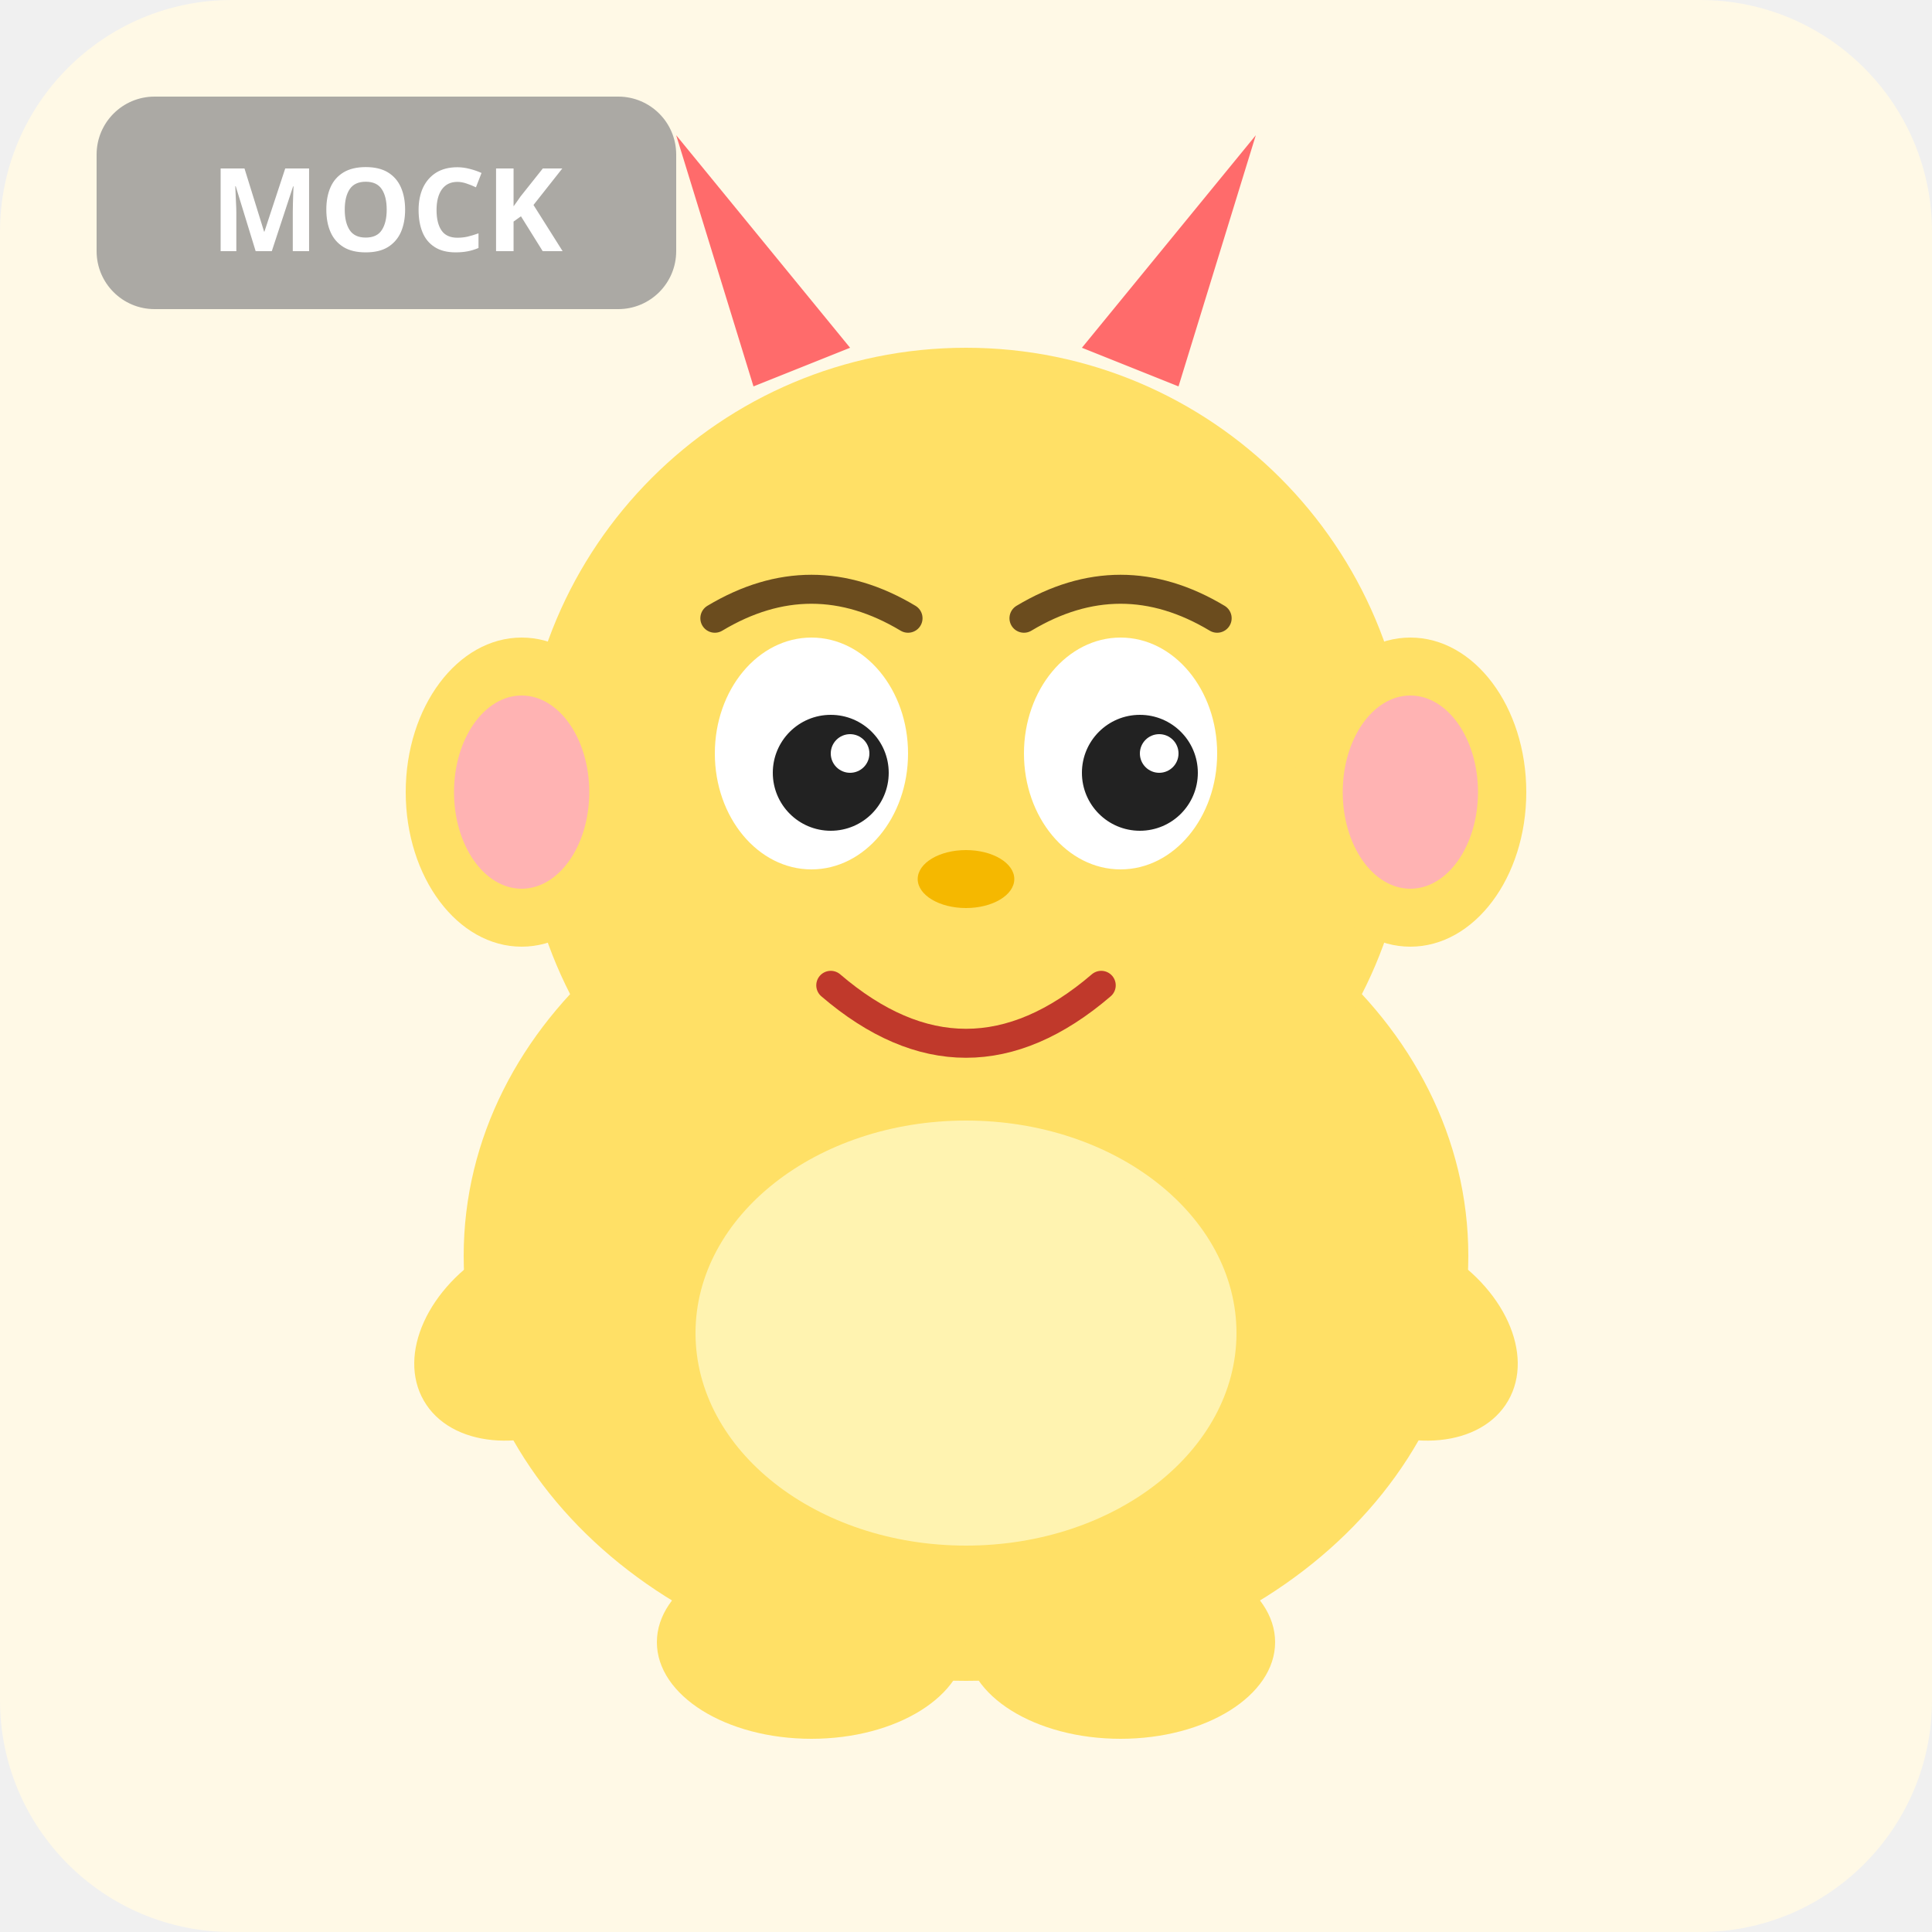
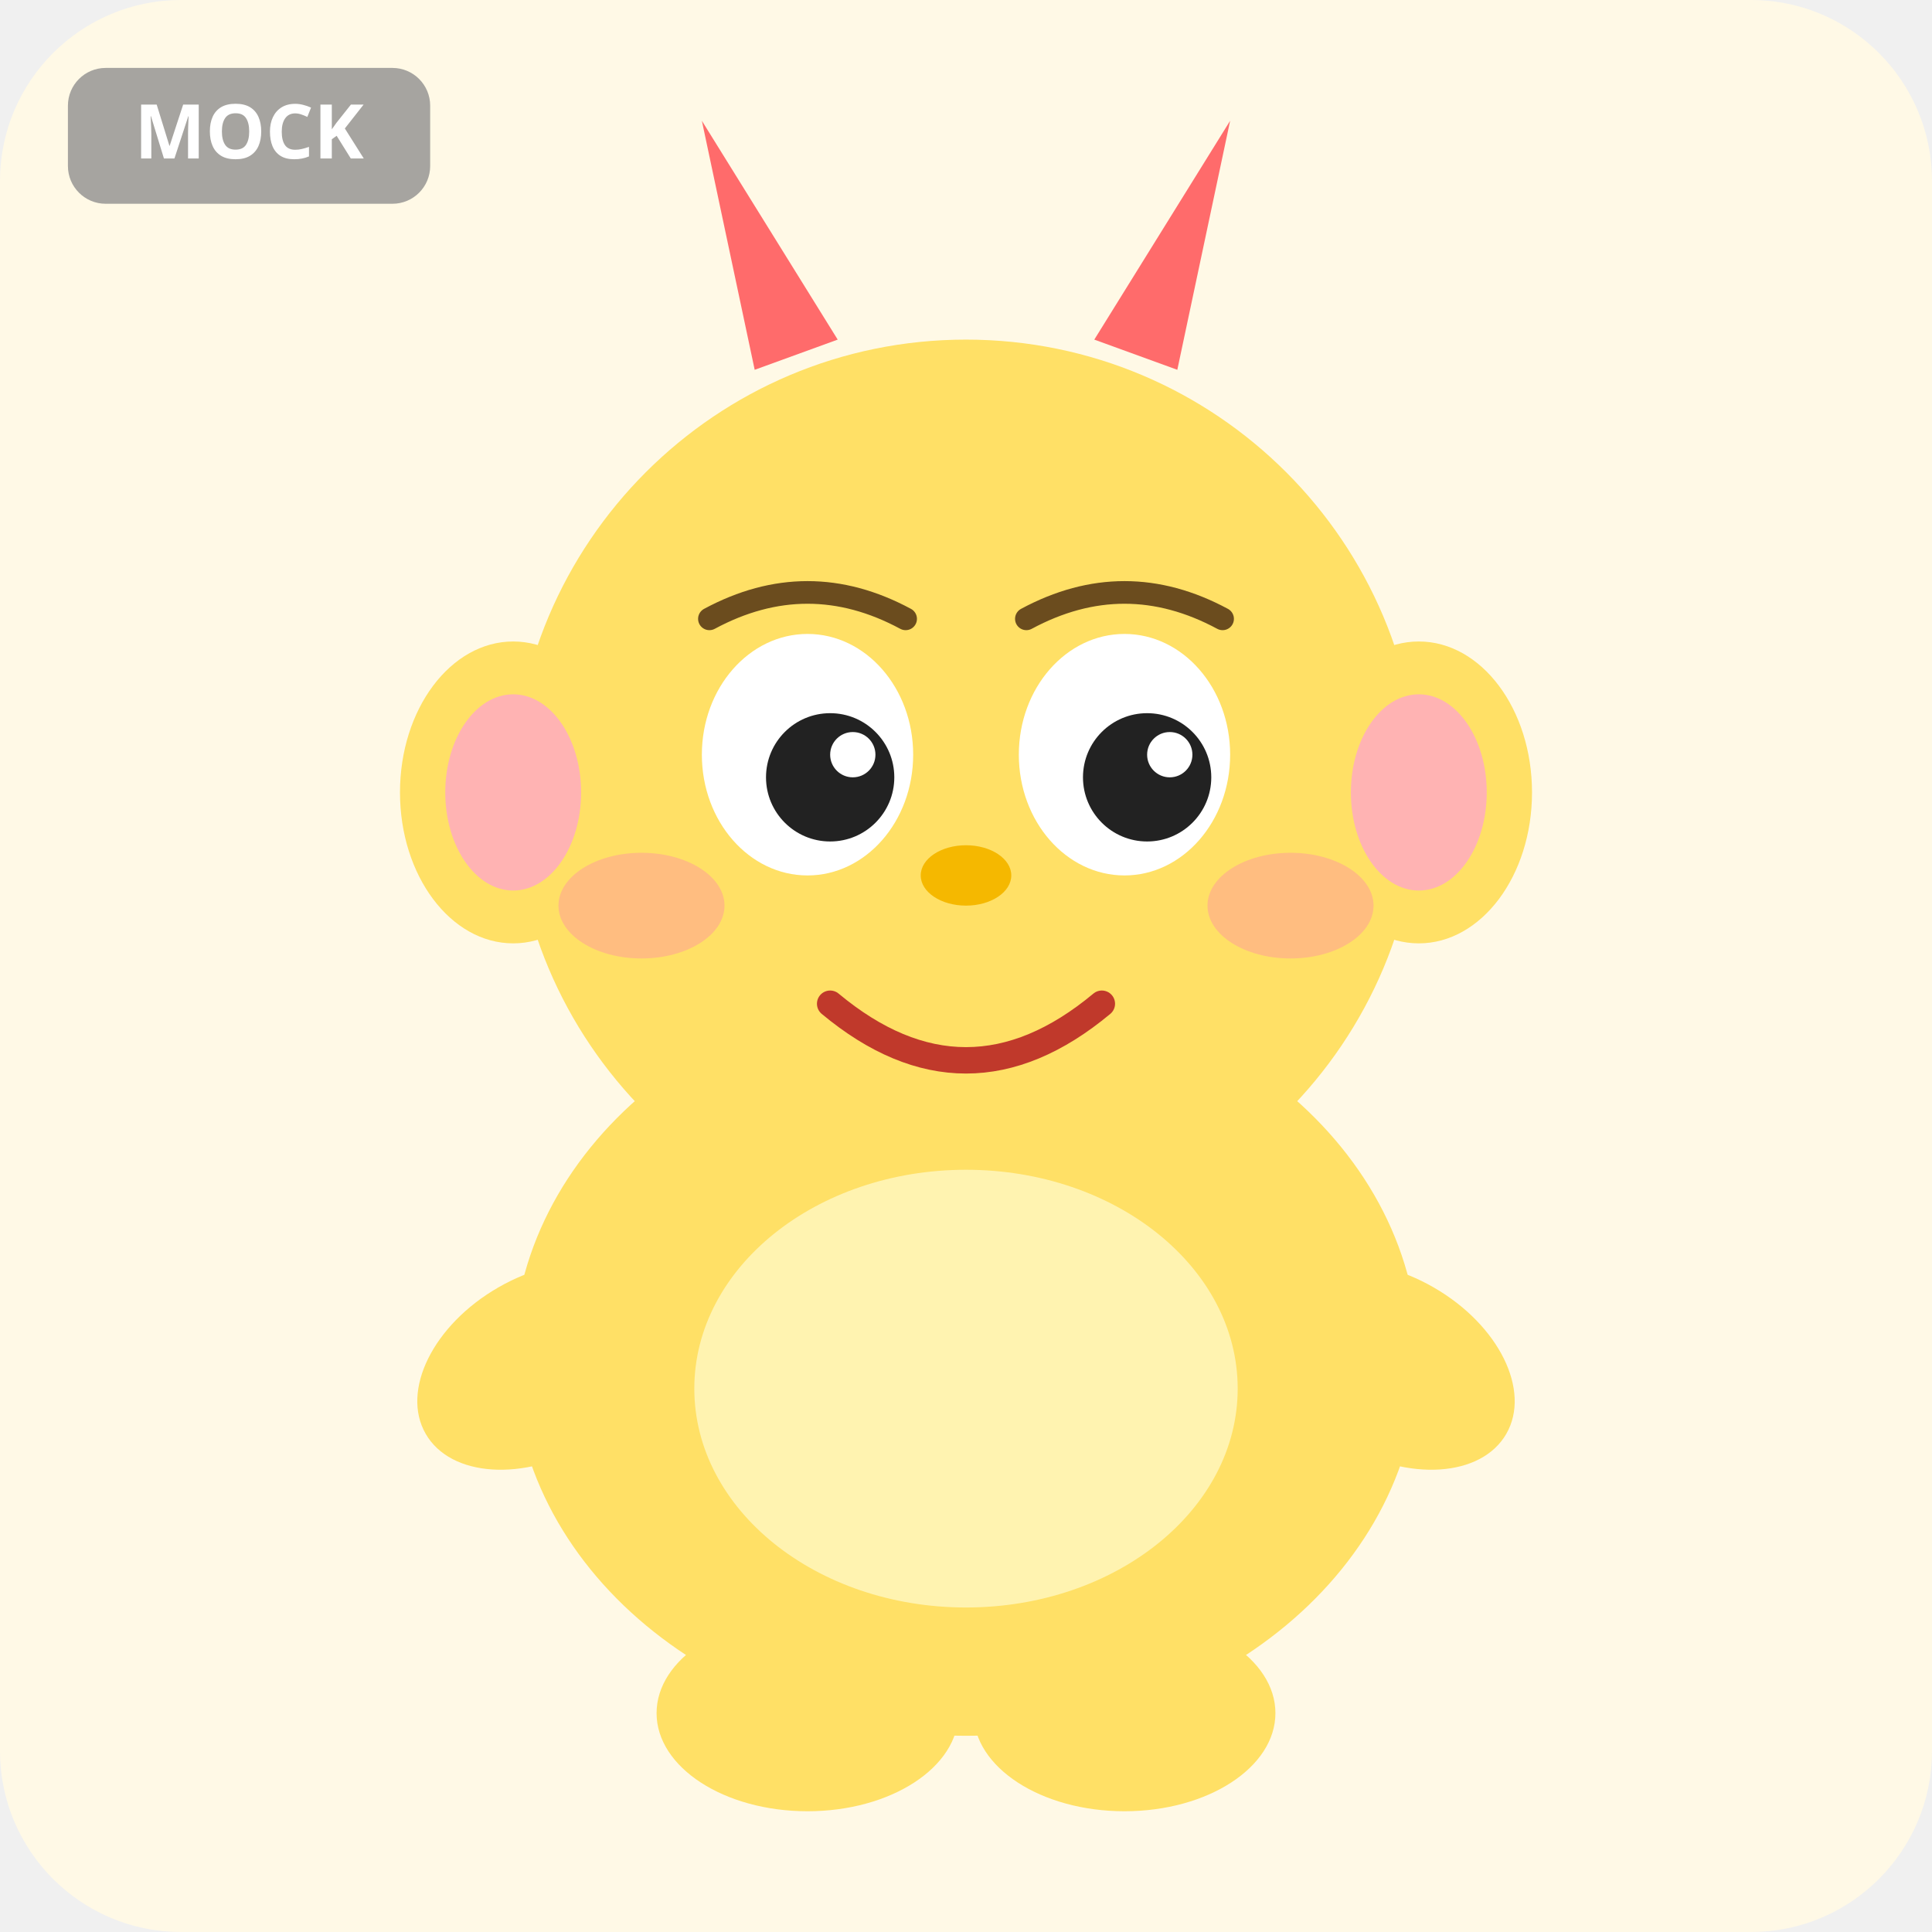
- <svg xmlns="http://www.w3.org/2000/svg" viewBox="0 0 200 200" width="200" height="200">
-   <rect width="200" height="200" rx="24" fill="#fff9e6" />
-   <ellipse cx="100" cy="130" rx="52" ry="44" fill="#ffe066" />
-   <circle cx="100" cy="82" r="46" fill="#ffe066" />
-   <ellipse cx="84" cy="78" rx="10" ry="12" fill="white" />
-   <ellipse cx="116" cy="78" rx="10" ry="12" fill="white" />
-   <circle cx="86" cy="80" r="6" fill="#222" />
-   <circle cx="118" cy="80" r="6" fill="#222" />
-   <circle cx="88" cy="78" r="2" fill="white" />
-   <circle cx="120" cy="78" r="2" fill="white" />
-   <path d="M74 64 Q84 58 94 64" stroke="#6b4c1e" stroke-width="3" fill="none" stroke-linecap="round" />
-   <path d="M106 64 Q116 58 126 64" stroke="#6b4c1e" stroke-width="3" fill="none" stroke-linecap="round" />
-   <ellipse cx="100" cy="91" rx="5" ry="3" fill="#f5b800" />
-   <path d="M86 102 Q100 114 114 102" stroke="#c0392b" stroke-width="3" fill="none" stroke-linecap="round" />
-   <polygon points="78,40 70,14 88,36" fill="#ff6b6b" />
-   <polygon points="122,40 130,14 112,36" fill="#ff6b6b" />
-   <ellipse cx="54" cy="82" rx="12" ry="16" fill="#ffe066" />
-   <ellipse cx="54" cy="82" rx="7" ry="10" fill="#ffb3b3" />
-   <ellipse cx="146" cy="82" rx="12" ry="16" fill="#ffe066" />
-   <ellipse cx="146" cy="82" rx="7" ry="10" fill="#ffb3b3" />
-   <ellipse cx="56" cy="138" rx="14" ry="10" fill="#ffe066" transform="rotate(-30 56 138)" />
-   <ellipse cx="144" cy="138" rx="14" ry="10" fill="#ffe066" transform="rotate(30 144 138)" />
-   <ellipse cx="84" cy="170" rx="16" ry="10" fill="#ffe066" />
-   <ellipse cx="116" cy="170" rx="16" ry="10" fill="#ffe066" />
-   <ellipse cx="100" cy="138" rx="28" ry="22" fill="#fff3b0" />
-   <rect x="10" y="10" width="60" height="22" rx="6" fill="#888" opacity="0.7" />
-   <text x="40" y="26" text-anchor="middle" font-family="sans-serif" font-size="12" fill="white" font-weight="bold">MOCK</text>
+ <svg xmlns="http://www.w3.org/2000/svg" viewBox="0 0 512 512" width="512" height="512">
+   <rect width="512" height="512" rx="48" fill="#fff9e6" />
+   <ellipse cx="256" cy="360" rx="120" ry="100" fill="#ffe066" />
+   <circle cx="256" cy="210" r="120" fill="#ffe066" />
+   <ellipse cx="136" cy="210" rx="30" ry="40" fill="#ffe066" />
+   <ellipse cx="136" cy="210" rx="18" ry="26" fill="#ffb3b3" />
+   <ellipse cx="376" cy="210" rx="30" ry="40" fill="#ffe066" />
+   <ellipse cx="376" cy="210" rx="18" ry="26" fill="#ffb3b3" />
+   <polygon points="200,98 186,32 222,90" fill="#ff6b6b" />
+   <polygon points="312,98 326,32 290,90" fill="#ff6b6b" />
+   <ellipse cx="214" cy="200" rx="28" ry="32" fill="white" />
+   <ellipse cx="298" cy="200" rx="28" ry="32" fill="white" />
+   <circle cx="220" cy="206" r="17" fill="#222" />
+   <circle cx="304" cy="206" r="17" fill="#222" />
+   <circle cx="226" cy="200" r="6" fill="white" />
+   <circle cx="310" cy="200" r="6" fill="white" />
+   <path d="M188 164 Q214 150 240 164" stroke="#6b4c1e" stroke-width="6" fill="none" stroke-linecap="round" />
+   <path d="M272 164 Q298 150 324 164" stroke="#6b4c1e" stroke-width="6" fill="none" stroke-linecap="round" />
+   <ellipse cx="256" cy="232" rx="12" ry="8" fill="#f5b800" />
+   <path d="M220 266 Q256 296 292 266" stroke="#c0392b" stroke-width="7" fill="none" stroke-linecap="round" />
+   <ellipse cx="170" cy="240" rx="22" ry="14" fill="#ff9999" opacity="0.5" />
+   <ellipse cx="342" cy="240" rx="22" ry="14" fill="#ff9999" opacity="0.5" />
+   <ellipse cx="144" cy="362" rx="36" ry="24" fill="#ffe066" transform="rotate(-30 144 362)" />
+   <ellipse cx="368" cy="362" rx="36" ry="24" fill="#ffe066" transform="rotate(30 368 362)" />
+   <ellipse cx="256" cy="368" rx="72" ry="58" fill="#fff3b0" />
+   <ellipse cx="214" cy="454" rx="40" ry="26" fill="#ffe066" />
+   <ellipse cx="298" cy="454" rx="40" ry="26" fill="#ffe066" />
+   <rect x="18" y="18" width="96" height="36" rx="10" fill="#888" opacity="0.75" />
+   <text x="66" y="42" text-anchor="middle" font-family="sans-serif" font-size="20" fill="white" font-weight="bold">MOCK</text>
</svg>
